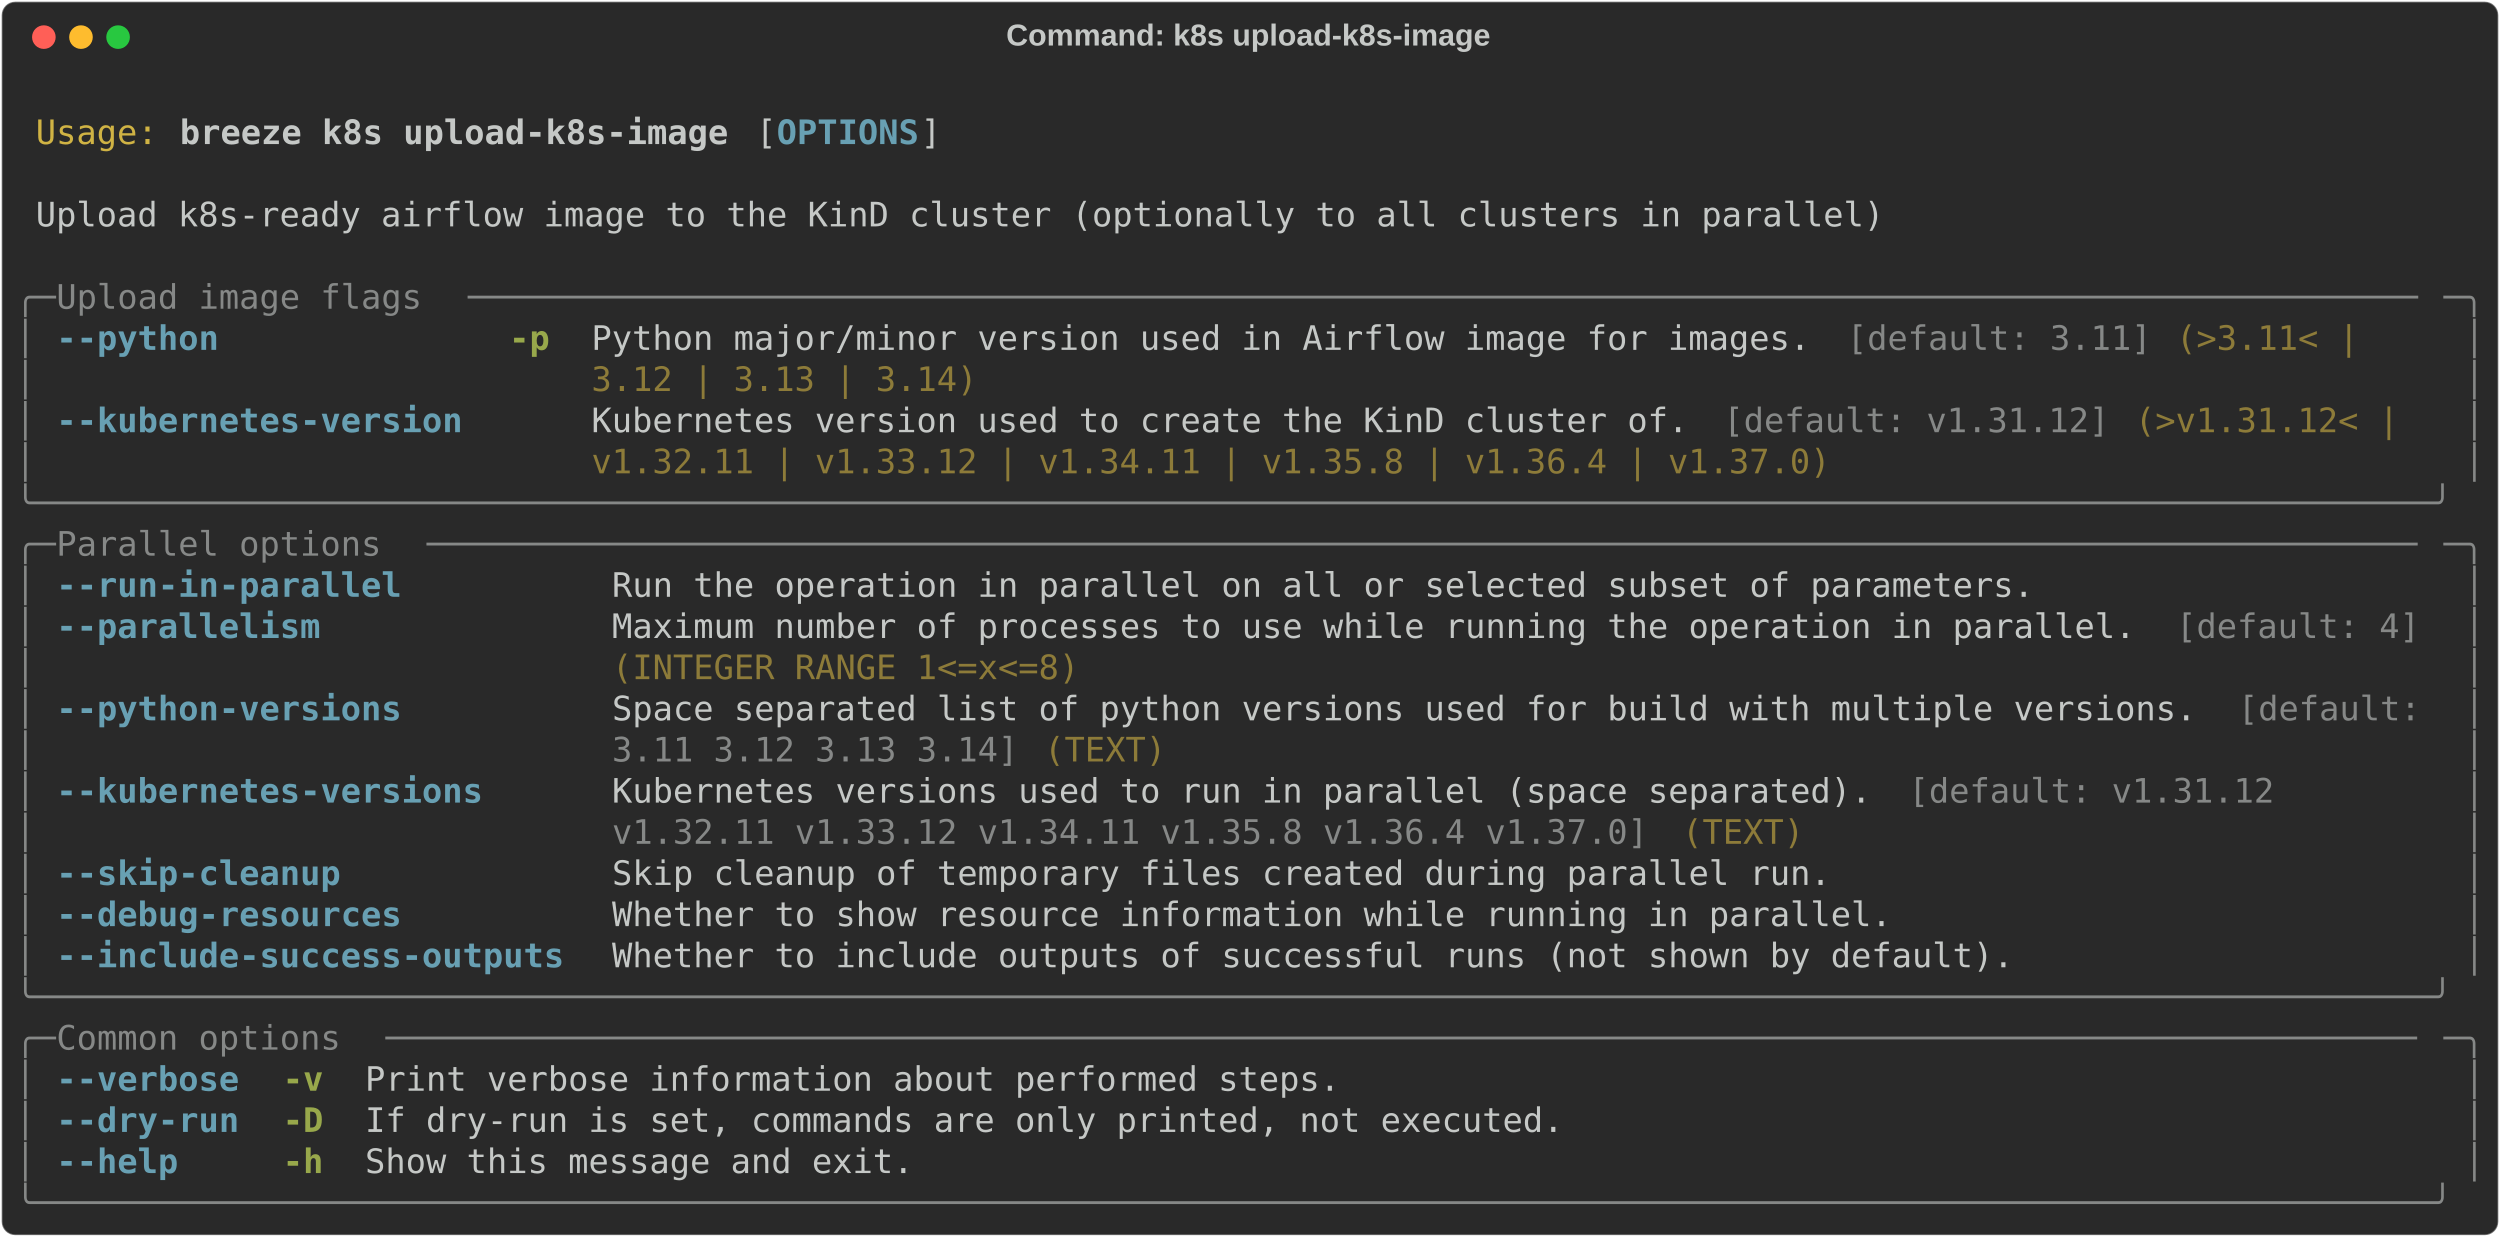
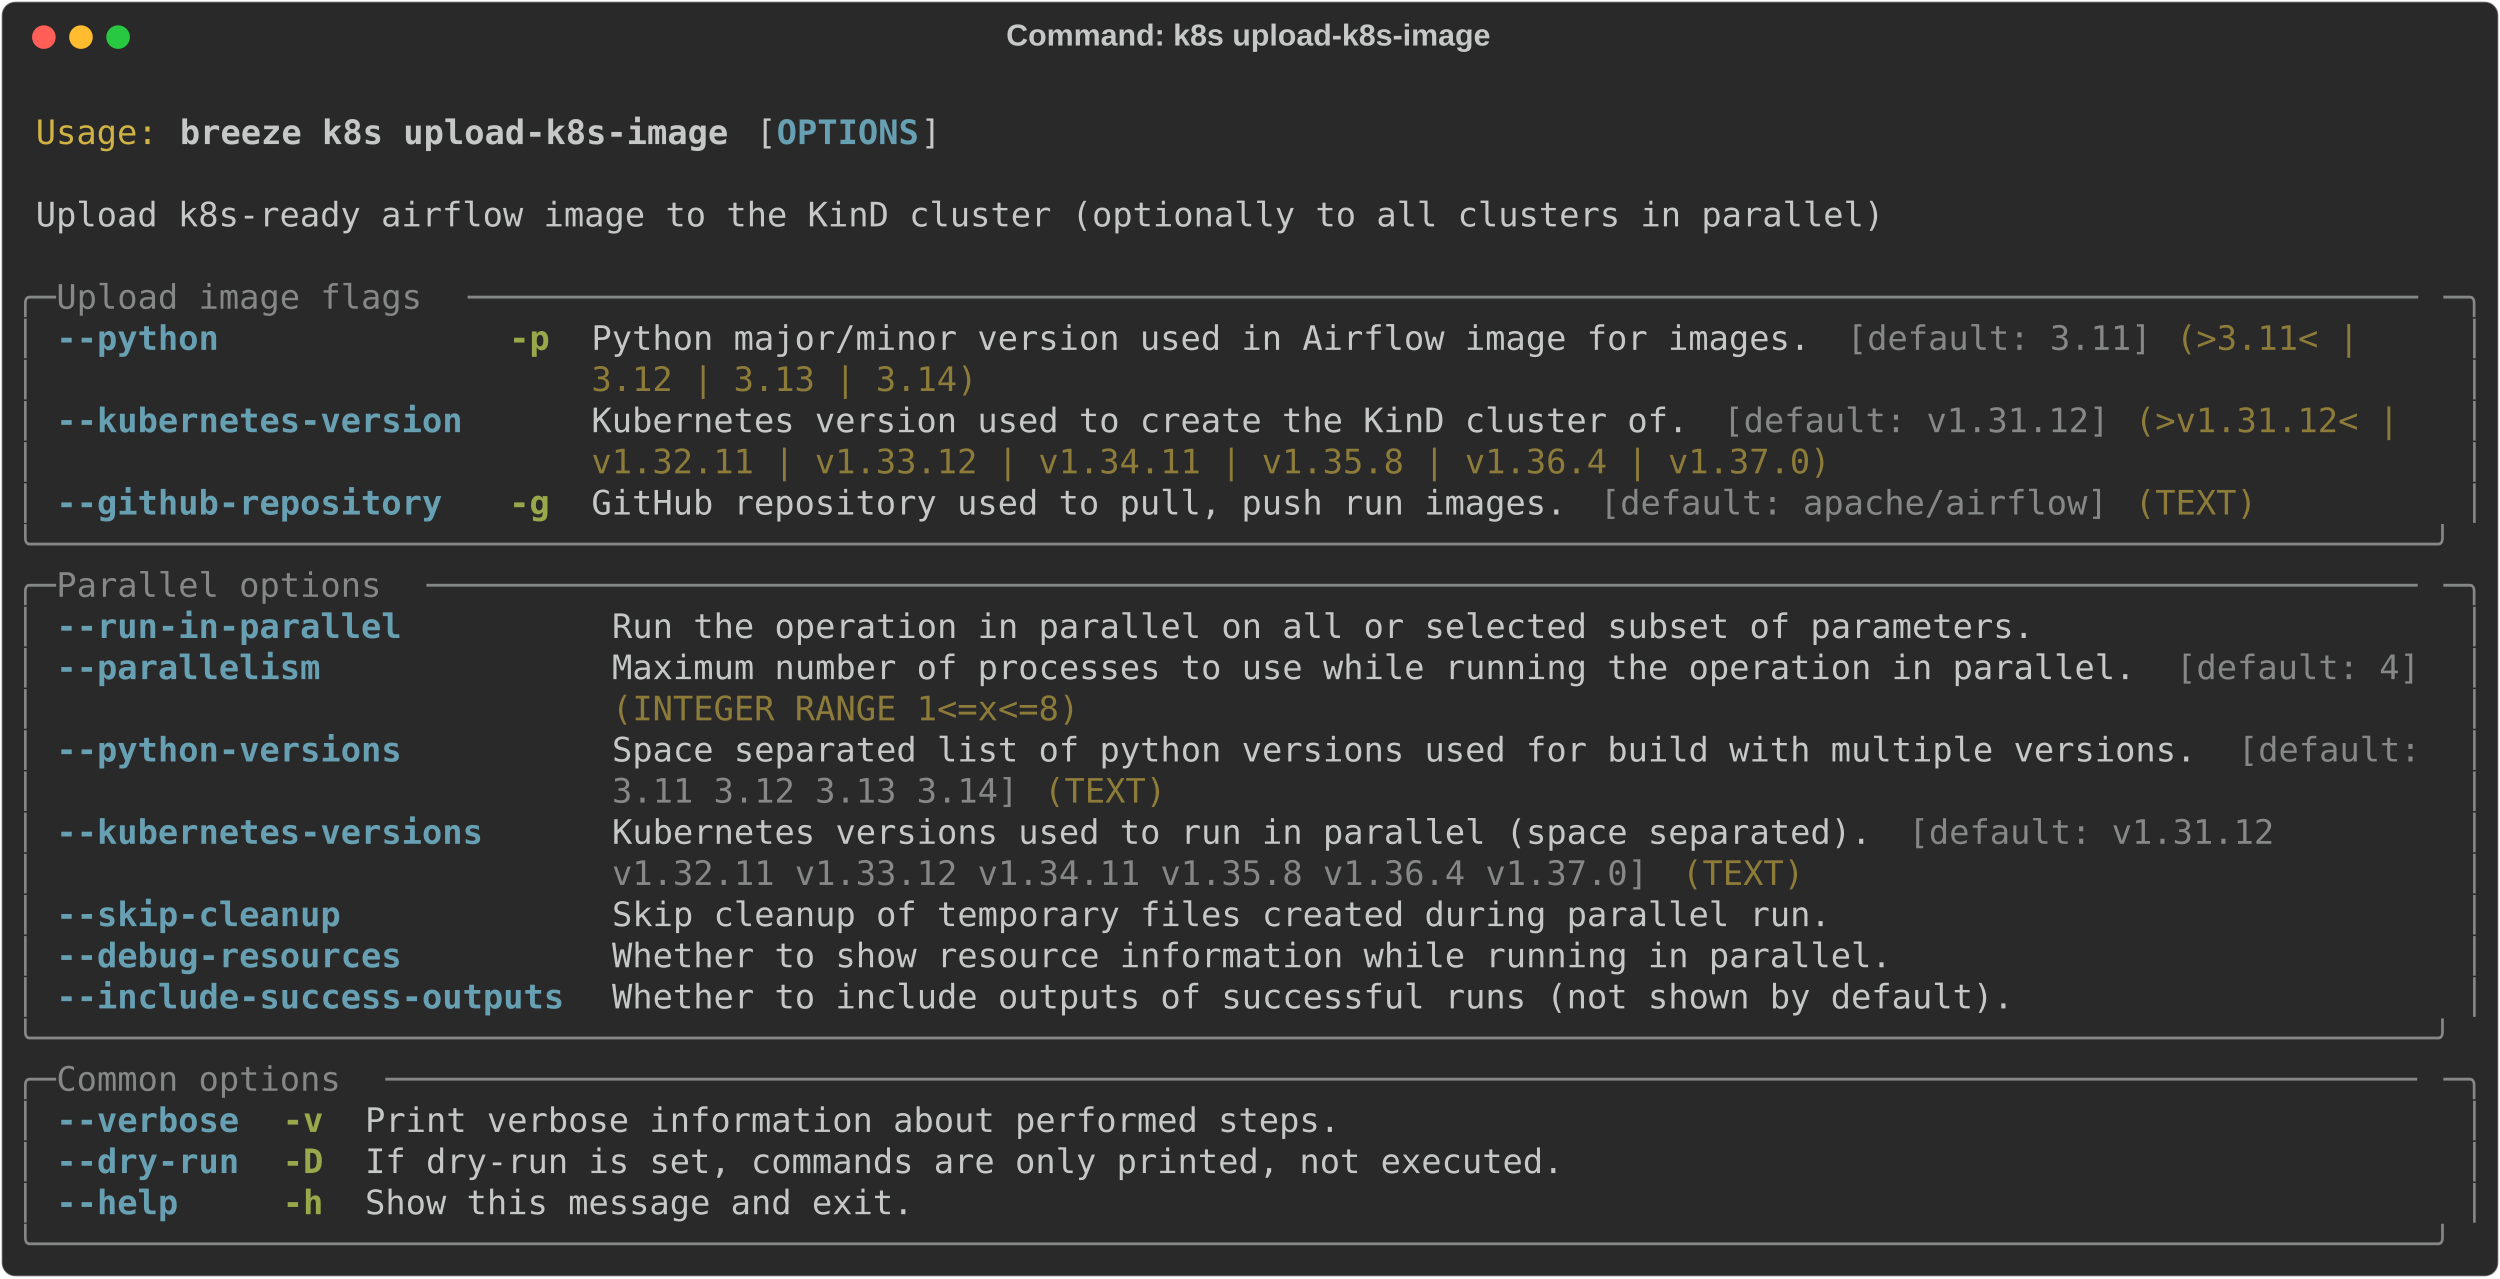
- <svg xmlns="http://www.w3.org/2000/svg" class="rich-terminal" viewBox="0 0 1482 733.2">
+ <svg xmlns="http://www.w3.org/2000/svg" class="rich-terminal" viewBox="0 0 1482 757.6">
  <style>

    @font-face {
        font-family: "Fira Code";
        src: local("FiraCode-Regular"),
                url("https://cdnjs.cloudflare.com/ajax/libs/firacode/6.2.0/woff2/FiraCode-Regular.woff2") format("woff2"),
                url("https://cdnjs.cloudflare.com/ajax/libs/firacode/6.2.0/woff/FiraCode-Regular.woff") format("woff");
        font-style: normal;
        font-weight: 400;
    }
    @font-face {
        font-family: "Fira Code";
        src: local("FiraCode-Bold"),
                url("https://cdnjs.cloudflare.com/ajax/libs/firacode/6.2.0/woff2/FiraCode-Bold.woff2") format("woff2"),
                url("https://cdnjs.cloudflare.com/ajax/libs/firacode/6.2.0/woff/FiraCode-Bold.woff") format("woff");
        font-style: bold;
        font-weight: 700;
    }

    .breeze-k8s-upload-k8s-image-matrix {
        font-family: Fira Code, monospace;
        font-size: 20px;
        line-height: 24.4px;
        font-variant-east-asian: full-width;
    }

    .breeze-k8s-upload-k8s-image-title {
        font-size: 18px;
        font-weight: bold;
        font-family: arial;
    }

    .breeze-k8s-upload-k8s-image-r1 { fill: #c5c8c6 }
.breeze-k8s-upload-k8s-image-r2 { fill: #d0b344 }
.breeze-k8s-upload-k8s-image-r3 { fill: #c5c8c6;font-weight: bold }
.breeze-k8s-upload-k8s-image-r4 { fill: #68a0b3;font-weight: bold }
.breeze-k8s-upload-k8s-image-r5 { fill: #868887 }
.breeze-k8s-upload-k8s-image-r6 { fill: #98a84b;font-weight: bold }
.breeze-k8s-upload-k8s-image-r7 { fill: #8d7b39 }
    </style>
  <defs>
    <clipPath id="breeze-k8s-upload-k8s-image-clip-terminal">
-       <rect x="0" y="0" width="1463.0" height="682.2" />
+       <rect x="0" y="0" width="1463.0" height="706.6" />
    </clipPath>
    <clipPath id="breeze-k8s-upload-k8s-image-line-0">
      <rect x="0" y="1.5" width="1464" height="24.65" />
    </clipPath>
    <clipPath id="breeze-k8s-upload-k8s-image-line-1">
      <rect x="0" y="25.9" width="1464" height="24.65" />
    </clipPath>
    <clipPath id="breeze-k8s-upload-k8s-image-line-2">
      <rect x="0" y="50.3" width="1464" height="24.65" />
    </clipPath>
    <clipPath id="breeze-k8s-upload-k8s-image-line-3">
      <rect x="0" y="74.7" width="1464" height="24.65" />
    </clipPath>
    <clipPath id="breeze-k8s-upload-k8s-image-line-4">
      <rect x="0" y="99.1" width="1464" height="24.65" />
    </clipPath>
    <clipPath id="breeze-k8s-upload-k8s-image-line-5">
      <rect x="0" y="123.5" width="1464" height="24.65" />
    </clipPath>
    <clipPath id="breeze-k8s-upload-k8s-image-line-6">
      <rect x="0" y="147.9" width="1464" height="24.65" />
    </clipPath>
    <clipPath id="breeze-k8s-upload-k8s-image-line-7">
      <rect x="0" y="172.3" width="1464" height="24.65" />
    </clipPath>
    <clipPath id="breeze-k8s-upload-k8s-image-line-8">
      <rect x="0" y="196.7" width="1464" height="24.65" />
    </clipPath>
    <clipPath id="breeze-k8s-upload-k8s-image-line-9">
      <rect x="0" y="221.1" width="1464" height="24.65" />
    </clipPath>
    <clipPath id="breeze-k8s-upload-k8s-image-line-10">
      <rect x="0" y="245.5" width="1464" height="24.65" />
    </clipPath>
    <clipPath id="breeze-k8s-upload-k8s-image-line-11">
      <rect x="0" y="269.9" width="1464" height="24.65" />
    </clipPath>
    <clipPath id="breeze-k8s-upload-k8s-image-line-12">
      <rect x="0" y="294.3" width="1464" height="24.65" />
    </clipPath>
    <clipPath id="breeze-k8s-upload-k8s-image-line-13">
      <rect x="0" y="318.7" width="1464" height="24.65" />
    </clipPath>
    <clipPath id="breeze-k8s-upload-k8s-image-line-14">
      <rect x="0" y="343.1" width="1464" height="24.65" />
    </clipPath>
    <clipPath id="breeze-k8s-upload-k8s-image-line-15">
      <rect x="0" y="367.5" width="1464" height="24.65" />
    </clipPath>
    <clipPath id="breeze-k8s-upload-k8s-image-line-16">
      <rect x="0" y="391.9" width="1464" height="24.65" />
    </clipPath>
    <clipPath id="breeze-k8s-upload-k8s-image-line-17">
      <rect x="0" y="416.3" width="1464" height="24.65" />
    </clipPath>
    <clipPath id="breeze-k8s-upload-k8s-image-line-18">
      <rect x="0" y="440.7" width="1464" height="24.65" />
    </clipPath>
    <clipPath id="breeze-k8s-upload-k8s-image-line-19">
      <rect x="0" y="465.1" width="1464" height="24.65" />
    </clipPath>
    <clipPath id="breeze-k8s-upload-k8s-image-line-20">
      <rect x="0" y="489.5" width="1464" height="24.65" />
    </clipPath>
    <clipPath id="breeze-k8s-upload-k8s-image-line-21">
      <rect x="0" y="513.9" width="1464" height="24.65" />
    </clipPath>
    <clipPath id="breeze-k8s-upload-k8s-image-line-22">
      <rect x="0" y="538.3" width="1464" height="24.65" />
    </clipPath>
    <clipPath id="breeze-k8s-upload-k8s-image-line-23">
      <rect x="0" y="562.7" width="1464" height="24.65" />
    </clipPath>
    <clipPath id="breeze-k8s-upload-k8s-image-line-24">
      <rect x="0" y="587.1" width="1464" height="24.65" />
    </clipPath>
    <clipPath id="breeze-k8s-upload-k8s-image-line-25">
      <rect x="0" y="611.5" width="1464" height="24.65" />
    </clipPath>
    <clipPath id="breeze-k8s-upload-k8s-image-line-26">
      <rect x="0" y="635.9" width="1464" height="24.65" />
    </clipPath>
+     <clipPath id="breeze-k8s-upload-k8s-image-line-27">
+       <rect x="0" y="660.3" width="1464" height="24.65" />
+     </clipPath>
  </defs>
-   <rect fill="#292929" stroke="rgba(255,255,255,0.35)" stroke-width="1" x="1" y="1" width="1480" height="731.2" rx="8" />
+   <rect fill="#292929" stroke="rgba(255,255,255,0.35)" stroke-width="1" x="1" y="1" width="1480" height="755.6" rx="8" />
  <text class="breeze-k8s-upload-k8s-image-title" fill="#c5c8c6" text-anchor="middle" x="740" y="27">Command: k8s upload-k8s-image</text>
  <g transform="translate(26,22)">
    <circle cx="0" cy="0" r="7" fill="#ff5f57" />
    <circle cx="22" cy="0" r="7" fill="#febc2e" />
    <circle cx="44" cy="0" r="7" fill="#28c840" />
  </g>
  <g transform="translate(9, 41)" clip-path="url(#breeze-k8s-upload-k8s-image-clip-terminal)">
    <g class="breeze-k8s-upload-k8s-image-matrix">
      <text class="breeze-k8s-upload-k8s-image-r1" x="1464" y="20" textLength="12.2" clip-path="url(#breeze-k8s-upload-k8s-image-line-0)">
</text>
      <text class="breeze-k8s-upload-k8s-image-r2" x="12.2" y="44.4" textLength="73.2" clip-path="url(#breeze-k8s-upload-k8s-image-line-1)">Usage:</text>
      <text class="breeze-k8s-upload-k8s-image-r3" x="97.6" y="44.4" textLength="329.4" clip-path="url(#breeze-k8s-upload-k8s-image-line-1)">breeze k8s upload-k8s-image</text>
      <text class="breeze-k8s-upload-k8s-image-r1" x="439.2" y="44.4" textLength="12.2" clip-path="url(#breeze-k8s-upload-k8s-image-line-1)">[</text>
      <text class="breeze-k8s-upload-k8s-image-r4" x="451.4" y="44.4" textLength="85.4" clip-path="url(#breeze-k8s-upload-k8s-image-line-1)">OPTIONS</text>
      <text class="breeze-k8s-upload-k8s-image-r1" x="536.8" y="44.4" textLength="12.2" clip-path="url(#breeze-k8s-upload-k8s-image-line-1)">]</text>
      <text class="breeze-k8s-upload-k8s-image-r1" x="1464" y="44.4" textLength="12.2" clip-path="url(#breeze-k8s-upload-k8s-image-line-1)">
</text>
      <text class="breeze-k8s-upload-k8s-image-r1" x="1464" y="68.8" textLength="12.2" clip-path="url(#breeze-k8s-upload-k8s-image-line-2)">
</text>
      <text class="breeze-k8s-upload-k8s-image-r1" x="12.2" y="93.2" textLength="1110.2" clip-path="url(#breeze-k8s-upload-k8s-image-line-3)">Upload k8s-ready airflow image to the KinD cluster (optionally to all clusters in parallel)</text>
      <text class="breeze-k8s-upload-k8s-image-r1" x="1464" y="93.2" textLength="12.2" clip-path="url(#breeze-k8s-upload-k8s-image-line-3)">
</text>
      <text class="breeze-k8s-upload-k8s-image-r1" x="1464" y="117.6" textLength="12.2" clip-path="url(#breeze-k8s-upload-k8s-image-line-4)">
</text>
      <text class="breeze-k8s-upload-k8s-image-r5" x="0" y="142" textLength="24.4" clip-path="url(#breeze-k8s-upload-k8s-image-line-5)">╭─</text>
      <text class="breeze-k8s-upload-k8s-image-r5" x="24.4" y="142" textLength="244" clip-path="url(#breeze-k8s-upload-k8s-image-line-5)"> Upload image flags </text>
      <text class="breeze-k8s-upload-k8s-image-r5" x="268.4" y="142" textLength="1171.2" clip-path="url(#breeze-k8s-upload-k8s-image-line-5)">────────────────────────────────────────────────────────────────────────────────────────────────</text>
      <text class="breeze-k8s-upload-k8s-image-r5" x="1439.6" y="142" textLength="24.4" clip-path="url(#breeze-k8s-upload-k8s-image-line-5)">─╮</text>
      <text class="breeze-k8s-upload-k8s-image-r1" x="1464" y="142" textLength="12.2" clip-path="url(#breeze-k8s-upload-k8s-image-line-5)">
</text>
      <text class="breeze-k8s-upload-k8s-image-r5" x="0" y="166.4" textLength="12.2" clip-path="url(#breeze-k8s-upload-k8s-image-line-6)">│</text>
      <text class="breeze-k8s-upload-k8s-image-r4" x="24.4" y="166.4" textLength="244" clip-path="url(#breeze-k8s-upload-k8s-image-line-6)">--python            </text>
      <text class="breeze-k8s-upload-k8s-image-r6" x="292.8" y="166.4" textLength="24.4" clip-path="url(#breeze-k8s-upload-k8s-image-line-6)">-p</text>
      <text class="breeze-k8s-upload-k8s-image-r1" x="341.6" y="166.4" textLength="744.2" clip-path="url(#breeze-k8s-upload-k8s-image-line-6)">Python major/minor version used in Airflow image for images. </text>
      <text class="breeze-k8s-upload-k8s-image-r5" x="1085.8" y="166.4" textLength="183" clip-path="url(#breeze-k8s-upload-k8s-image-line-6)">[default: 3.11]</text>
      <text class="breeze-k8s-upload-k8s-image-r7" x="1281" y="166.4" textLength="122" clip-path="url(#breeze-k8s-upload-k8s-image-line-6)">(&gt;3.11&lt; | </text>
      <text class="breeze-k8s-upload-k8s-image-r5" x="1451.8" y="166.4" textLength="12.2" clip-path="url(#breeze-k8s-upload-k8s-image-line-6)">│</text>
      <text class="breeze-k8s-upload-k8s-image-r1" x="1464" y="166.4" textLength="12.2" clip-path="url(#breeze-k8s-upload-k8s-image-line-6)">
</text>
      <text class="breeze-k8s-upload-k8s-image-r5" x="0" y="190.8" textLength="12.2" clip-path="url(#breeze-k8s-upload-k8s-image-line-7)">│</text>
      <text class="breeze-k8s-upload-k8s-image-r7" x="341.6" y="190.8" textLength="231.8" clip-path="url(#breeze-k8s-upload-k8s-image-line-7)">3.12 | 3.13 | 3.14)</text>
      <text class="breeze-k8s-upload-k8s-image-r5" x="1451.8" y="190.8" textLength="12.2" clip-path="url(#breeze-k8s-upload-k8s-image-line-7)">│</text>
      <text class="breeze-k8s-upload-k8s-image-r1" x="1464" y="190.8" textLength="12.2" clip-path="url(#breeze-k8s-upload-k8s-image-line-7)">
</text>
      <text class="breeze-k8s-upload-k8s-image-r5" x="0" y="215.2" textLength="12.2" clip-path="url(#breeze-k8s-upload-k8s-image-line-8)">│</text>
      <text class="breeze-k8s-upload-k8s-image-r4" x="24.4" y="215.2" textLength="244" clip-path="url(#breeze-k8s-upload-k8s-image-line-8)">--kubernetes-version</text>
      <text class="breeze-k8s-upload-k8s-image-r1" x="341.6" y="215.2" textLength="671" clip-path="url(#breeze-k8s-upload-k8s-image-line-8)">Kubernetes version used to create the KinD cluster of. </text>
      <text class="breeze-k8s-upload-k8s-image-r5" x="1012.6" y="215.2" textLength="231.8" clip-path="url(#breeze-k8s-upload-k8s-image-line-8)">[default: v1.31.12]</text>
      <text class="breeze-k8s-upload-k8s-image-r7" x="1256.6" y="215.2" textLength="170.8" clip-path="url(#breeze-k8s-upload-k8s-image-line-8)">(&gt;v1.31.12&lt; | </text>
      <text class="breeze-k8s-upload-k8s-image-r5" x="1451.8" y="215.2" textLength="12.2" clip-path="url(#breeze-k8s-upload-k8s-image-line-8)">│</text>
      <text class="breeze-k8s-upload-k8s-image-r1" x="1464" y="215.2" textLength="12.2" clip-path="url(#breeze-k8s-upload-k8s-image-line-8)">
</text>
      <text class="breeze-k8s-upload-k8s-image-r5" x="0" y="239.6" textLength="12.2" clip-path="url(#breeze-k8s-upload-k8s-image-line-9)">│</text>
      <text class="breeze-k8s-upload-k8s-image-r7" x="341.6" y="239.6" textLength="744.2" clip-path="url(#breeze-k8s-upload-k8s-image-line-9)">v1.32.11 | v1.33.12 | v1.34.11 | v1.35.8 | v1.36.4 | v1.37.0)</text>
      <text class="breeze-k8s-upload-k8s-image-r5" x="1451.8" y="239.6" textLength="12.2" clip-path="url(#breeze-k8s-upload-k8s-image-line-9)">│</text>
      <text class="breeze-k8s-upload-k8s-image-r1" x="1464" y="239.6" textLength="12.2" clip-path="url(#breeze-k8s-upload-k8s-image-line-9)">
</text>
-       <text class="breeze-k8s-upload-k8s-image-r5" x="0" y="264" textLength="1464" clip-path="url(#breeze-k8s-upload-k8s-image-line-10)">╰──────────────────────────────────────────────────────────────────────────────────────────────────────────────────────╯</text>
+       <text class="breeze-k8s-upload-k8s-image-r5" x="0" y="264" textLength="12.2" clip-path="url(#breeze-k8s-upload-k8s-image-line-10)">│</text>
+       <text class="breeze-k8s-upload-k8s-image-r4" x="24.4" y="264" textLength="244" clip-path="url(#breeze-k8s-upload-k8s-image-line-10)">--github-repository </text>
+       <text class="breeze-k8s-upload-k8s-image-r6" x="292.8" y="264" textLength="24.4" clip-path="url(#breeze-k8s-upload-k8s-image-line-10)">-g</text>
+       <text class="breeze-k8s-upload-k8s-image-r1" x="341.6" y="264" textLength="597.8" clip-path="url(#breeze-k8s-upload-k8s-image-line-10)">GitHub repository used to pull, push run images. </text>
+       <text class="breeze-k8s-upload-k8s-image-r5" x="939.4" y="264" textLength="305" clip-path="url(#breeze-k8s-upload-k8s-image-line-10)">[default: apache/airflow]</text>
+       <text class="breeze-k8s-upload-k8s-image-r7" x="1256.6" y="264" textLength="73.2" clip-path="url(#breeze-k8s-upload-k8s-image-line-10)">(TEXT)</text>
+       <text class="breeze-k8s-upload-k8s-image-r5" x="1451.8" y="264" textLength="12.2" clip-path="url(#breeze-k8s-upload-k8s-image-line-10)">│</text>
      <text class="breeze-k8s-upload-k8s-image-r1" x="1464" y="264" textLength="12.2" clip-path="url(#breeze-k8s-upload-k8s-image-line-10)">
</text>
-       <text class="breeze-k8s-upload-k8s-image-r5" x="0" y="288.4" textLength="24.4" clip-path="url(#breeze-k8s-upload-k8s-image-line-11)">╭─</text>
-       <text class="breeze-k8s-upload-k8s-image-r5" x="24.4" y="288.4" textLength="219.6" clip-path="url(#breeze-k8s-upload-k8s-image-line-11)"> Parallel options </text>
-       <text class="breeze-k8s-upload-k8s-image-r5" x="244" y="288.4" textLength="1195.6" clip-path="url(#breeze-k8s-upload-k8s-image-line-11)">──────────────────────────────────────────────────────────────────────────────────────────────────</text>
-       <text class="breeze-k8s-upload-k8s-image-r5" x="1439.6" y="288.4" textLength="24.4" clip-path="url(#breeze-k8s-upload-k8s-image-line-11)">─╮</text>
+       <text class="breeze-k8s-upload-k8s-image-r5" x="0" y="288.4" textLength="1464" clip-path="url(#breeze-k8s-upload-k8s-image-line-11)">╰──────────────────────────────────────────────────────────────────────────────────────────────────────────────────────╯</text>
      <text class="breeze-k8s-upload-k8s-image-r1" x="1464" y="288.4" textLength="12.2" clip-path="url(#breeze-k8s-upload-k8s-image-line-11)">
</text>
-       <text class="breeze-k8s-upload-k8s-image-r5" x="0" y="312.8" textLength="12.2" clip-path="url(#breeze-k8s-upload-k8s-image-line-12)">│</text>
-       <text class="breeze-k8s-upload-k8s-image-r4" x="24.4" y="312.8" textLength="305" clip-path="url(#breeze-k8s-upload-k8s-image-line-12)">--run-in-parallel        </text>
-       <text class="breeze-k8s-upload-k8s-image-r1" x="353.8" y="312.8" textLength="854" clip-path="url(#breeze-k8s-upload-k8s-image-line-12)">Run the operation in parallel on all or selected subset of parameters.</text>
-       <text class="breeze-k8s-upload-k8s-image-r5" x="1451.8" y="312.8" textLength="12.2" clip-path="url(#breeze-k8s-upload-k8s-image-line-12)">│</text>
+       <text class="breeze-k8s-upload-k8s-image-r5" x="0" y="312.8" textLength="24.4" clip-path="url(#breeze-k8s-upload-k8s-image-line-12)">╭─</text>
+       <text class="breeze-k8s-upload-k8s-image-r5" x="24.4" y="312.8" textLength="219.6" clip-path="url(#breeze-k8s-upload-k8s-image-line-12)"> Parallel options </text>
+       <text class="breeze-k8s-upload-k8s-image-r5" x="244" y="312.8" textLength="1195.6" clip-path="url(#breeze-k8s-upload-k8s-image-line-12)">──────────────────────────────────────────────────────────────────────────────────────────────────</text>
+       <text class="breeze-k8s-upload-k8s-image-r5" x="1439.6" y="312.8" textLength="24.4" clip-path="url(#breeze-k8s-upload-k8s-image-line-12)">─╮</text>
      <text class="breeze-k8s-upload-k8s-image-r1" x="1464" y="312.8" textLength="12.2" clip-path="url(#breeze-k8s-upload-k8s-image-line-12)">
</text>
      <text class="breeze-k8s-upload-k8s-image-r5" x="0" y="337.2" textLength="12.2" clip-path="url(#breeze-k8s-upload-k8s-image-line-13)">│</text>
-       <text class="breeze-k8s-upload-k8s-image-r4" x="24.4" y="337.2" textLength="305" clip-path="url(#breeze-k8s-upload-k8s-image-line-13)">--parallelism            </text>
-       <text class="breeze-k8s-upload-k8s-image-r1" x="353.8" y="337.2" textLength="927.2" clip-path="url(#breeze-k8s-upload-k8s-image-line-13)">Maximum number of processes to use while running the operation in parallel. </text>
-       <text class="breeze-k8s-upload-k8s-image-r5" x="1281" y="337.2" textLength="146.4" clip-path="url(#breeze-k8s-upload-k8s-image-line-13)">[default: 4]</text>
+       <text class="breeze-k8s-upload-k8s-image-r4" x="24.4" y="337.2" textLength="305" clip-path="url(#breeze-k8s-upload-k8s-image-line-13)">--run-in-parallel        </text>
+       <text class="breeze-k8s-upload-k8s-image-r1" x="353.8" y="337.2" textLength="854" clip-path="url(#breeze-k8s-upload-k8s-image-line-13)">Run the operation in parallel on all or selected subset of parameters.</text>
      <text class="breeze-k8s-upload-k8s-image-r5" x="1451.8" y="337.2" textLength="12.2" clip-path="url(#breeze-k8s-upload-k8s-image-line-13)">│</text>
      <text class="breeze-k8s-upload-k8s-image-r1" x="1464" y="337.2" textLength="12.2" clip-path="url(#breeze-k8s-upload-k8s-image-line-13)">
</text>
      <text class="breeze-k8s-upload-k8s-image-r5" x="0" y="361.6" textLength="12.2" clip-path="url(#breeze-k8s-upload-k8s-image-line-14)">│</text>
-       <text class="breeze-k8s-upload-k8s-image-r7" x="353.8" y="361.6" textLength="280.6" clip-path="url(#breeze-k8s-upload-k8s-image-line-14)">(INTEGER RANGE 1&lt;=x&lt;=8)</text>
+       <text class="breeze-k8s-upload-k8s-image-r4" x="24.4" y="361.6" textLength="305" clip-path="url(#breeze-k8s-upload-k8s-image-line-14)">--parallelism            </text>
+       <text class="breeze-k8s-upload-k8s-image-r1" x="353.8" y="361.6" textLength="927.2" clip-path="url(#breeze-k8s-upload-k8s-image-line-14)">Maximum number of processes to use while running the operation in parallel. </text>
+       <text class="breeze-k8s-upload-k8s-image-r5" x="1281" y="361.6" textLength="146.4" clip-path="url(#breeze-k8s-upload-k8s-image-line-14)">[default: 4]</text>
      <text class="breeze-k8s-upload-k8s-image-r5" x="1451.8" y="361.6" textLength="12.2" clip-path="url(#breeze-k8s-upload-k8s-image-line-14)">│</text>
      <text class="breeze-k8s-upload-k8s-image-r1" x="1464" y="361.6" textLength="12.2" clip-path="url(#breeze-k8s-upload-k8s-image-line-14)">
</text>
      <text class="breeze-k8s-upload-k8s-image-r5" x="0" y="386" textLength="12.2" clip-path="url(#breeze-k8s-upload-k8s-image-line-15)">│</text>
-       <text class="breeze-k8s-upload-k8s-image-r4" x="24.4" y="386" textLength="305" clip-path="url(#breeze-k8s-upload-k8s-image-line-15)">--python-versions        </text>
-       <text class="breeze-k8s-upload-k8s-image-r1" x="353.8" y="386" textLength="963.8" clip-path="url(#breeze-k8s-upload-k8s-image-line-15)">Space separated list of python versions used for build with multiple versions. </text>
-       <text class="breeze-k8s-upload-k8s-image-r5" x="1317.6" y="386" textLength="122" clip-path="url(#breeze-k8s-upload-k8s-image-line-15)">[default: </text>
+       <text class="breeze-k8s-upload-k8s-image-r7" x="353.8" y="386" textLength="280.6" clip-path="url(#breeze-k8s-upload-k8s-image-line-15)">(INTEGER RANGE 1&lt;=x&lt;=8)</text>
      <text class="breeze-k8s-upload-k8s-image-r5" x="1451.8" y="386" textLength="12.2" clip-path="url(#breeze-k8s-upload-k8s-image-line-15)">│</text>
      <text class="breeze-k8s-upload-k8s-image-r1" x="1464" y="386" textLength="12.2" clip-path="url(#breeze-k8s-upload-k8s-image-line-15)">
</text>
      <text class="breeze-k8s-upload-k8s-image-r5" x="0" y="410.4" textLength="12.2" clip-path="url(#breeze-k8s-upload-k8s-image-line-16)">│</text>
-       <text class="breeze-k8s-upload-k8s-image-r5" x="353.8" y="410.4" textLength="244" clip-path="url(#breeze-k8s-upload-k8s-image-line-16)">3.11 3.12 3.13 3.14]</text>
-       <text class="breeze-k8s-upload-k8s-image-r7" x="610" y="410.4" textLength="73.2" clip-path="url(#breeze-k8s-upload-k8s-image-line-16)">(TEXT)</text>
+       <text class="breeze-k8s-upload-k8s-image-r4" x="24.4" y="410.4" textLength="305" clip-path="url(#breeze-k8s-upload-k8s-image-line-16)">--python-versions        </text>
+       <text class="breeze-k8s-upload-k8s-image-r1" x="353.8" y="410.4" textLength="963.8" clip-path="url(#breeze-k8s-upload-k8s-image-line-16)">Space separated list of python versions used for build with multiple versions. </text>
+       <text class="breeze-k8s-upload-k8s-image-r5" x="1317.6" y="410.4" textLength="122" clip-path="url(#breeze-k8s-upload-k8s-image-line-16)">[default: </text>
      <text class="breeze-k8s-upload-k8s-image-r5" x="1451.8" y="410.4" textLength="12.2" clip-path="url(#breeze-k8s-upload-k8s-image-line-16)">│</text>
      <text class="breeze-k8s-upload-k8s-image-r1" x="1464" y="410.4" textLength="12.2" clip-path="url(#breeze-k8s-upload-k8s-image-line-16)">
</text>
      <text class="breeze-k8s-upload-k8s-image-r5" x="0" y="434.8" textLength="12.2" clip-path="url(#breeze-k8s-upload-k8s-image-line-17)">│</text>
-       <text class="breeze-k8s-upload-k8s-image-r4" x="24.4" y="434.8" textLength="305" clip-path="url(#breeze-k8s-upload-k8s-image-line-17)">--kubernetes-versions    </text>
-       <text class="breeze-k8s-upload-k8s-image-r1" x="353.8" y="434.8" textLength="768.6" clip-path="url(#breeze-k8s-upload-k8s-image-line-17)">Kubernetes versions used to run in parallel (space separated). </text>
-       <text class="breeze-k8s-upload-k8s-image-r5" x="1122.4" y="434.8" textLength="231.8" clip-path="url(#breeze-k8s-upload-k8s-image-line-17)">[default: v1.31.12 </text>
+       <text class="breeze-k8s-upload-k8s-image-r5" x="353.8" y="434.8" textLength="244" clip-path="url(#breeze-k8s-upload-k8s-image-line-17)">3.11 3.12 3.13 3.14]</text>
+       <text class="breeze-k8s-upload-k8s-image-r7" x="610" y="434.8" textLength="73.2" clip-path="url(#breeze-k8s-upload-k8s-image-line-17)">(TEXT)</text>
      <text class="breeze-k8s-upload-k8s-image-r5" x="1451.8" y="434.8" textLength="12.2" clip-path="url(#breeze-k8s-upload-k8s-image-line-17)">│</text>
      <text class="breeze-k8s-upload-k8s-image-r1" x="1464" y="434.8" textLength="12.2" clip-path="url(#breeze-k8s-upload-k8s-image-line-17)">
</text>
      <text class="breeze-k8s-upload-k8s-image-r5" x="0" y="459.2" textLength="12.2" clip-path="url(#breeze-k8s-upload-k8s-image-line-18)">│</text>
-       <text class="breeze-k8s-upload-k8s-image-r5" x="353.8" y="459.2" textLength="622.2" clip-path="url(#breeze-k8s-upload-k8s-image-line-18)">v1.32.11 v1.33.12 v1.34.11 v1.35.8 v1.36.4 v1.37.0]</text>
-       <text class="breeze-k8s-upload-k8s-image-r7" x="988.2" y="459.2" textLength="73.2" clip-path="url(#breeze-k8s-upload-k8s-image-line-18)">(TEXT)</text>
+       <text class="breeze-k8s-upload-k8s-image-r4" x="24.4" y="459.2" textLength="305" clip-path="url(#breeze-k8s-upload-k8s-image-line-18)">--kubernetes-versions    </text>
+       <text class="breeze-k8s-upload-k8s-image-r1" x="353.8" y="459.2" textLength="768.6" clip-path="url(#breeze-k8s-upload-k8s-image-line-18)">Kubernetes versions used to run in parallel (space separated). </text>
+       <text class="breeze-k8s-upload-k8s-image-r5" x="1122.4" y="459.2" textLength="231.8" clip-path="url(#breeze-k8s-upload-k8s-image-line-18)">[default: v1.31.12 </text>
      <text class="breeze-k8s-upload-k8s-image-r5" x="1451.8" y="459.2" textLength="12.2" clip-path="url(#breeze-k8s-upload-k8s-image-line-18)">│</text>
      <text class="breeze-k8s-upload-k8s-image-r1" x="1464" y="459.2" textLength="12.2" clip-path="url(#breeze-k8s-upload-k8s-image-line-18)">
</text>
      <text class="breeze-k8s-upload-k8s-image-r5" x="0" y="483.6" textLength="12.2" clip-path="url(#breeze-k8s-upload-k8s-image-line-19)">│</text>
-       <text class="breeze-k8s-upload-k8s-image-r4" x="24.4" y="483.6" textLength="305" clip-path="url(#breeze-k8s-upload-k8s-image-line-19)">--skip-cleanup           </text>
-       <text class="breeze-k8s-upload-k8s-image-r1" x="353.8" y="483.6" textLength="732" clip-path="url(#breeze-k8s-upload-k8s-image-line-19)">Skip cleanup of temporary files created during parallel run.</text>
+       <text class="breeze-k8s-upload-k8s-image-r5" x="353.8" y="483.6" textLength="622.2" clip-path="url(#breeze-k8s-upload-k8s-image-line-19)">v1.32.11 v1.33.12 v1.34.11 v1.35.8 v1.36.4 v1.37.0]</text>
+       <text class="breeze-k8s-upload-k8s-image-r7" x="988.2" y="483.6" textLength="73.2" clip-path="url(#breeze-k8s-upload-k8s-image-line-19)">(TEXT)</text>
      <text class="breeze-k8s-upload-k8s-image-r5" x="1451.8" y="483.6" textLength="12.2" clip-path="url(#breeze-k8s-upload-k8s-image-line-19)">│</text>
      <text class="breeze-k8s-upload-k8s-image-r1" x="1464" y="483.6" textLength="12.2" clip-path="url(#breeze-k8s-upload-k8s-image-line-19)">
</text>
      <text class="breeze-k8s-upload-k8s-image-r5" x="0" y="508" textLength="12.2" clip-path="url(#breeze-k8s-upload-k8s-image-line-20)">│</text>
-       <text class="breeze-k8s-upload-k8s-image-r4" x="24.4" y="508" textLength="305" clip-path="url(#breeze-k8s-upload-k8s-image-line-20)">--debug-resources        </text>
-       <text class="breeze-k8s-upload-k8s-image-r1" x="353.8" y="508" textLength="768.6" clip-path="url(#breeze-k8s-upload-k8s-image-line-20)">Whether to show resource information while running in parallel.</text>
+       <text class="breeze-k8s-upload-k8s-image-r4" x="24.4" y="508" textLength="305" clip-path="url(#breeze-k8s-upload-k8s-image-line-20)">--skip-cleanup           </text>
+       <text class="breeze-k8s-upload-k8s-image-r1" x="353.8" y="508" textLength="732" clip-path="url(#breeze-k8s-upload-k8s-image-line-20)">Skip cleanup of temporary files created during parallel run.</text>
      <text class="breeze-k8s-upload-k8s-image-r5" x="1451.8" y="508" textLength="12.2" clip-path="url(#breeze-k8s-upload-k8s-image-line-20)">│</text>
      <text class="breeze-k8s-upload-k8s-image-r1" x="1464" y="508" textLength="12.2" clip-path="url(#breeze-k8s-upload-k8s-image-line-20)">
</text>
      <text class="breeze-k8s-upload-k8s-image-r5" x="0" y="532.4" textLength="12.2" clip-path="url(#breeze-k8s-upload-k8s-image-line-21)">│</text>
-       <text class="breeze-k8s-upload-k8s-image-r4" x="24.4" y="532.4" textLength="305" clip-path="url(#breeze-k8s-upload-k8s-image-line-21)">--include-success-outputs</text>
-       <text class="breeze-k8s-upload-k8s-image-r1" x="353.8" y="532.4" textLength="841.8" clip-path="url(#breeze-k8s-upload-k8s-image-line-21)">Whether to include outputs of successful runs (not shown by default).</text>
+       <text class="breeze-k8s-upload-k8s-image-r4" x="24.4" y="532.4" textLength="305" clip-path="url(#breeze-k8s-upload-k8s-image-line-21)">--debug-resources        </text>
+       <text class="breeze-k8s-upload-k8s-image-r1" x="353.8" y="532.4" textLength="768.6" clip-path="url(#breeze-k8s-upload-k8s-image-line-21)">Whether to show resource information while running in parallel.</text>
      <text class="breeze-k8s-upload-k8s-image-r5" x="1451.8" y="532.4" textLength="12.2" clip-path="url(#breeze-k8s-upload-k8s-image-line-21)">│</text>
      <text class="breeze-k8s-upload-k8s-image-r1" x="1464" y="532.4" textLength="12.2" clip-path="url(#breeze-k8s-upload-k8s-image-line-21)">
</text>
-       <text class="breeze-k8s-upload-k8s-image-r5" x="0" y="556.8" textLength="1464" clip-path="url(#breeze-k8s-upload-k8s-image-line-22)">╰──────────────────────────────────────────────────────────────────────────────────────────────────────────────────────╯</text>
+       <text class="breeze-k8s-upload-k8s-image-r5" x="0" y="556.8" textLength="12.2" clip-path="url(#breeze-k8s-upload-k8s-image-line-22)">│</text>
+       <text class="breeze-k8s-upload-k8s-image-r4" x="24.4" y="556.8" textLength="305" clip-path="url(#breeze-k8s-upload-k8s-image-line-22)">--include-success-outputs</text>
+       <text class="breeze-k8s-upload-k8s-image-r1" x="353.8" y="556.8" textLength="841.8" clip-path="url(#breeze-k8s-upload-k8s-image-line-22)">Whether to include outputs of successful runs (not shown by default).</text>
+       <text class="breeze-k8s-upload-k8s-image-r5" x="1451.8" y="556.8" textLength="12.2" clip-path="url(#breeze-k8s-upload-k8s-image-line-22)">│</text>
      <text class="breeze-k8s-upload-k8s-image-r1" x="1464" y="556.8" textLength="12.2" clip-path="url(#breeze-k8s-upload-k8s-image-line-22)">
</text>
-       <text class="breeze-k8s-upload-k8s-image-r5" x="0" y="581.2" textLength="24.4" clip-path="url(#breeze-k8s-upload-k8s-image-line-23)">╭─</text>
-       <text class="breeze-k8s-upload-k8s-image-r5" x="24.4" y="581.2" textLength="195.2" clip-path="url(#breeze-k8s-upload-k8s-image-line-23)"> Common options </text>
-       <text class="breeze-k8s-upload-k8s-image-r5" x="219.6" y="581.2" textLength="1220" clip-path="url(#breeze-k8s-upload-k8s-image-line-23)">────────────────────────────────────────────────────────────────────────────────────────────────────</text>
-       <text class="breeze-k8s-upload-k8s-image-r5" x="1439.6" y="581.2" textLength="24.4" clip-path="url(#breeze-k8s-upload-k8s-image-line-23)">─╮</text>
+       <text class="breeze-k8s-upload-k8s-image-r5" x="0" y="581.2" textLength="1464" clip-path="url(#breeze-k8s-upload-k8s-image-line-23)">╰──────────────────────────────────────────────────────────────────────────────────────────────────────────────────────╯</text>
      <text class="breeze-k8s-upload-k8s-image-r1" x="1464" y="581.2" textLength="12.2" clip-path="url(#breeze-k8s-upload-k8s-image-line-23)">
</text>
-       <text class="breeze-k8s-upload-k8s-image-r5" x="0" y="605.6" textLength="12.2" clip-path="url(#breeze-k8s-upload-k8s-image-line-24)">│</text>
-       <text class="breeze-k8s-upload-k8s-image-r4" x="24.4" y="605.6" textLength="109.8" clip-path="url(#breeze-k8s-upload-k8s-image-line-24)">--verbose</text>
-       <text class="breeze-k8s-upload-k8s-image-r6" x="158.6" y="605.6" textLength="24.4" clip-path="url(#breeze-k8s-upload-k8s-image-line-24)">-v</text>
-       <text class="breeze-k8s-upload-k8s-image-r1" x="207.4" y="605.6" textLength="585.6" clip-path="url(#breeze-k8s-upload-k8s-image-line-24)">Print verbose information about performed steps.</text>
-       <text class="breeze-k8s-upload-k8s-image-r5" x="1451.8" y="605.6" textLength="12.2" clip-path="url(#breeze-k8s-upload-k8s-image-line-24)">│</text>
+       <text class="breeze-k8s-upload-k8s-image-r5" x="0" y="605.6" textLength="24.4" clip-path="url(#breeze-k8s-upload-k8s-image-line-24)">╭─</text>
+       <text class="breeze-k8s-upload-k8s-image-r5" x="24.4" y="605.6" textLength="195.2" clip-path="url(#breeze-k8s-upload-k8s-image-line-24)"> Common options </text>
+       <text class="breeze-k8s-upload-k8s-image-r5" x="219.6" y="605.6" textLength="1220" clip-path="url(#breeze-k8s-upload-k8s-image-line-24)">────────────────────────────────────────────────────────────────────────────────────────────────────</text>
+       <text class="breeze-k8s-upload-k8s-image-r5" x="1439.6" y="605.6" textLength="24.4" clip-path="url(#breeze-k8s-upload-k8s-image-line-24)">─╮</text>
      <text class="breeze-k8s-upload-k8s-image-r1" x="1464" y="605.6" textLength="12.2" clip-path="url(#breeze-k8s-upload-k8s-image-line-24)">
</text>
      <text class="breeze-k8s-upload-k8s-image-r5" x="0" y="630" textLength="12.2" clip-path="url(#breeze-k8s-upload-k8s-image-line-25)">│</text>
-       <text class="breeze-k8s-upload-k8s-image-r4" x="24.4" y="630" textLength="109.8" clip-path="url(#breeze-k8s-upload-k8s-image-line-25)">--dry-run</text>
-       <text class="breeze-k8s-upload-k8s-image-r6" x="158.6" y="630" textLength="24.4" clip-path="url(#breeze-k8s-upload-k8s-image-line-25)">-D</text>
-       <text class="breeze-k8s-upload-k8s-image-r1" x="207.4" y="630" textLength="719.8" clip-path="url(#breeze-k8s-upload-k8s-image-line-25)">If dry-run is set, commands are only printed, not executed.</text>
+       <text class="breeze-k8s-upload-k8s-image-r4" x="24.4" y="630" textLength="109.8" clip-path="url(#breeze-k8s-upload-k8s-image-line-25)">--verbose</text>
+       <text class="breeze-k8s-upload-k8s-image-r6" x="158.6" y="630" textLength="24.4" clip-path="url(#breeze-k8s-upload-k8s-image-line-25)">-v</text>
+       <text class="breeze-k8s-upload-k8s-image-r1" x="207.4" y="630" textLength="585.6" clip-path="url(#breeze-k8s-upload-k8s-image-line-25)">Print verbose information about performed steps.</text>
      <text class="breeze-k8s-upload-k8s-image-r5" x="1451.8" y="630" textLength="12.2" clip-path="url(#breeze-k8s-upload-k8s-image-line-25)">│</text>
      <text class="breeze-k8s-upload-k8s-image-r1" x="1464" y="630" textLength="12.2" clip-path="url(#breeze-k8s-upload-k8s-image-line-25)">
</text>
      <text class="breeze-k8s-upload-k8s-image-r5" x="0" y="654.4" textLength="12.2" clip-path="url(#breeze-k8s-upload-k8s-image-line-26)">│</text>
-       <text class="breeze-k8s-upload-k8s-image-r4" x="24.4" y="654.4" textLength="109.8" clip-path="url(#breeze-k8s-upload-k8s-image-line-26)">--help   </text>
-       <text class="breeze-k8s-upload-k8s-image-r6" x="158.6" y="654.4" textLength="24.4" clip-path="url(#breeze-k8s-upload-k8s-image-line-26)">-h</text>
-       <text class="breeze-k8s-upload-k8s-image-r1" x="207.4" y="654.4" textLength="329.4" clip-path="url(#breeze-k8s-upload-k8s-image-line-26)">Show this message and exit.</text>
+       <text class="breeze-k8s-upload-k8s-image-r4" x="24.4" y="654.4" textLength="109.8" clip-path="url(#breeze-k8s-upload-k8s-image-line-26)">--dry-run</text>
+       <text class="breeze-k8s-upload-k8s-image-r6" x="158.6" y="654.4" textLength="24.4" clip-path="url(#breeze-k8s-upload-k8s-image-line-26)">-D</text>
+       <text class="breeze-k8s-upload-k8s-image-r1" x="207.4" y="654.4" textLength="719.8" clip-path="url(#breeze-k8s-upload-k8s-image-line-26)">If dry-run is set, commands are only printed, not executed.</text>
      <text class="breeze-k8s-upload-k8s-image-r5" x="1451.8" y="654.4" textLength="12.2" clip-path="url(#breeze-k8s-upload-k8s-image-line-26)">│</text>
      <text class="breeze-k8s-upload-k8s-image-r1" x="1464" y="654.4" textLength="12.2" clip-path="url(#breeze-k8s-upload-k8s-image-line-26)">
</text>
-       <text class="breeze-k8s-upload-k8s-image-r5" x="0" y="678.8" textLength="1464" clip-path="url(#breeze-k8s-upload-k8s-image-line-27)">╰──────────────────────────────────────────────────────────────────────────────────────────────────────────────────────╯</text>
+       <text class="breeze-k8s-upload-k8s-image-r5" x="0" y="678.8" textLength="12.2" clip-path="url(#breeze-k8s-upload-k8s-image-line-27)">│</text>
+       <text class="breeze-k8s-upload-k8s-image-r4" x="24.4" y="678.8" textLength="109.8" clip-path="url(#breeze-k8s-upload-k8s-image-line-27)">--help   </text>
+       <text class="breeze-k8s-upload-k8s-image-r6" x="158.6" y="678.8" textLength="24.4" clip-path="url(#breeze-k8s-upload-k8s-image-line-27)">-h</text>
+       <text class="breeze-k8s-upload-k8s-image-r1" x="207.4" y="678.8" textLength="329.4" clip-path="url(#breeze-k8s-upload-k8s-image-line-27)">Show this message and exit.</text>
+       <text class="breeze-k8s-upload-k8s-image-r5" x="1451.8" y="678.8" textLength="12.2" clip-path="url(#breeze-k8s-upload-k8s-image-line-27)">│</text>
      <text class="breeze-k8s-upload-k8s-image-r1" x="1464" y="678.8" textLength="12.2" clip-path="url(#breeze-k8s-upload-k8s-image-line-27)">
+ </text>
+       <text class="breeze-k8s-upload-k8s-image-r5" x="0" y="703.2" textLength="1464" clip-path="url(#breeze-k8s-upload-k8s-image-line-28)">╰──────────────────────────────────────────────────────────────────────────────────────────────────────────────────────╯</text>
+       <text class="breeze-k8s-upload-k8s-image-r1" x="1464" y="703.2" textLength="12.2" clip-path="url(#breeze-k8s-upload-k8s-image-line-28)">
</text>
    </g>
  </g>
</svg>
